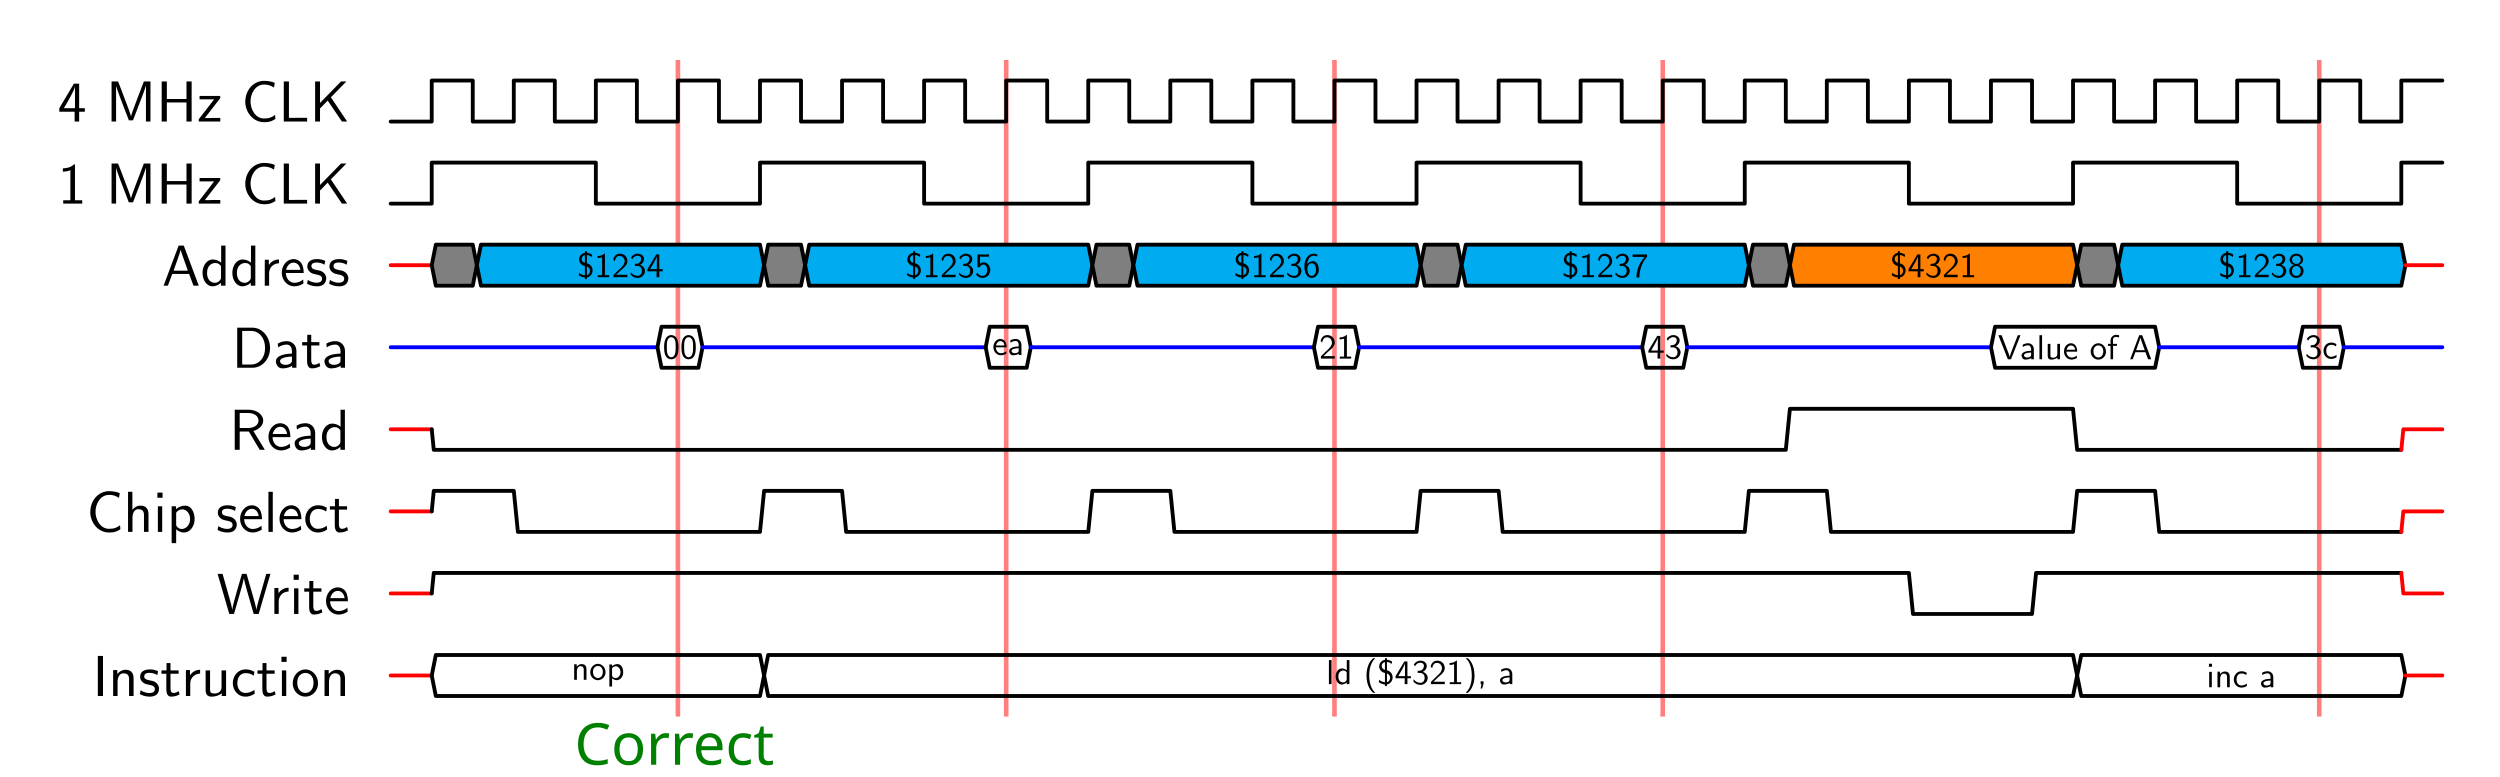
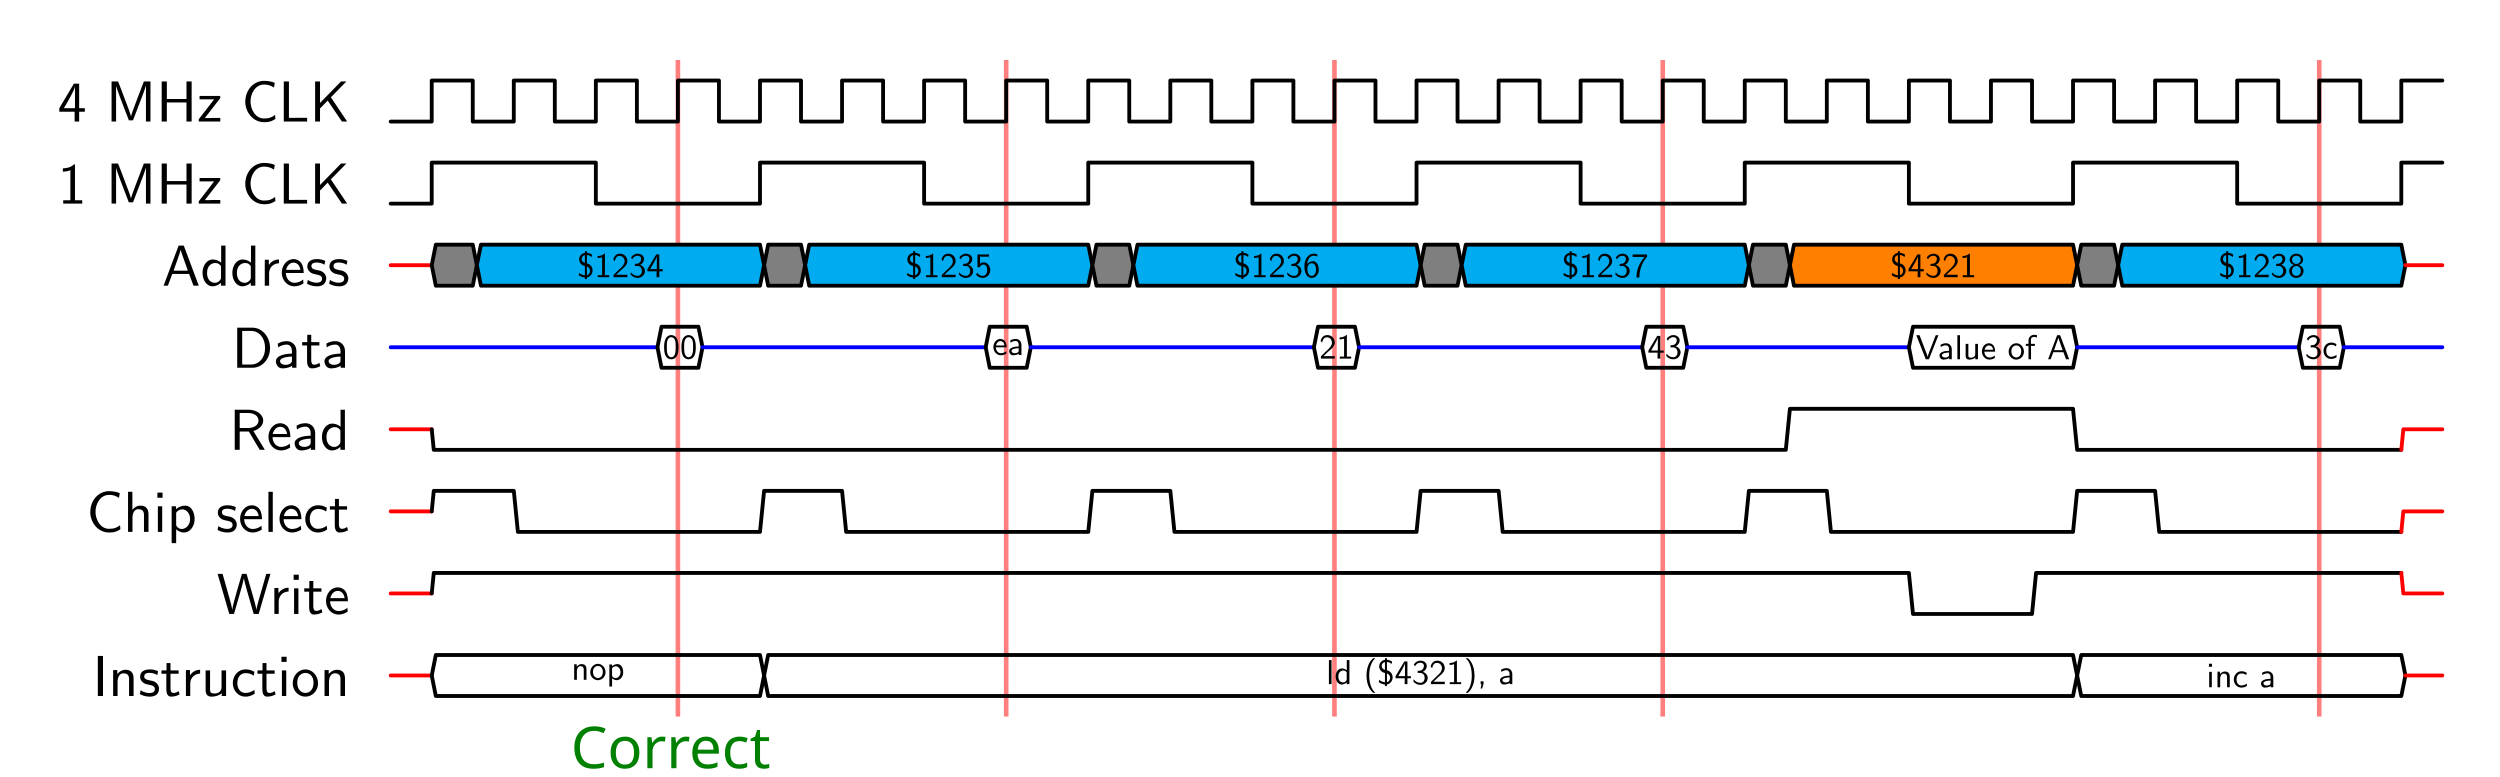
<svg xmlns="http://www.w3.org/2000/svg" xmlns:xlink="http://www.w3.org/1999/xlink" height="178.773" width="575.533" version="1.2" viewBox="0 0 431.646 134.075">
  <defs>
    <symbol id="a" overflow="visible">
      <path d="M3.703-1.703h.985v-.61h-.985v-4.234h-.906L.28-2.313v.61h2.64L2.923 0h.781zm-2.64-.61c.515-.859 1.921-3.218 1.921-3.78v3.78z" />
    </symbol>
    <symbol id="b" overflow="visible">
      <path d="M5.281-3.531c-.343.906-.812 2.14-.922 2.61h-.015c-.047-.22-.172-.579-.313-1L2.47-6.048l-.344-.875H1V0h.781v-6.187c.063.328.469 1.406.719 2.093L3.984-.219h.72L6.03-3.688c.313-.812.407-1.062.485-1.265.093-.297.359-1.016.406-1.234h.016V0h.78v-6.922h-1.14z" />
    </symbol>
    <symbol id="c" overflow="visible">
      <path d="M6.11-6.922h-.891v3.031h-3.39v-3.03H.937V0h.89v-3.297h3.39V0h.891z" />
    </symbol>
    <symbol id="d" overflow="visible">
-       <path d="M3.984-4.031v-.39H.422v.577H2.937L.281-.406V0H4v-.625H2.547c-.125 0-.25.016-.36.016h-.859z" />
+       <path d="M3.984-4.031v-.39H.422v.577h2.515L.281-.406V0H4v-.625H2.547c-.125 0-.25.016-.36.016h-.859z" />
    </symbol>
    <symbol id="e" overflow="visible">
      <path d="M5.797-1.14c-.578.39-.922.609-1.906.609-1.438 0-2.329-1.5-2.329-2.938 0-1.36.813-2.922 2.344-2.922.703 0 1.157.172 1.703.516l.141-.813c-.422-.203-1.188-.343-1.828-.343C2.078-7.031.656-5.47.656-3.375.656-1.797 1.844.109 3.922.109c.906 0 1.297-.156 1.937-.562z" />
    </symbol>
    <symbol id="f" overflow="visible">
      <path d="M1.828-6.922h-.89V0h4.03v-.656c-.874.015-1.765.015-2.655.015h-.485z" />
    </symbol>
    <symbol id="g" overflow="visible">
      <path d="M3.672-4.188l2.672-2.734h-.922L1.797-3.219v-3.703H.953V0h.844v-2.266l1.328-1.359L5.578 0h.906z" />
    </symbol>
    <symbol id="h" overflow="visible">
      <path d="M2.984-6.766h-.203c-.594.61-1.422.641-1.89.672v.578c.328-.015.797-.03 1.297-.25v5.188H.953V0h3.281v-.578h-1.25z" />
    </symbol>
    <symbol id="i" overflow="visible">
      <path d="M3.766-6.922h-.891L.281 0h.735l.765-2.031h2.907L5.438 0h.921zm.703 4.328H2l.64-1.797c.204-.593.516-1.437.594-1.812.032.14.094.39.328 1.047z" />
    </symbol>
    <symbol id="j" overflow="visible">
      <path d="M4.328-6.922h-.75v2.938a2.288 2.288 0 0 0-1.453-.547C1.141-4.531.359-3.5.359-2.22.36-.906 1.125.11 2.08.11c.327 0 .905-.093 1.468-.625V0h.781zM3.547-1.39c0 .141-.016.328-.328.61a1.09 1.09 0 0 1-.735.281c-.625 0-1.343-.469-1.343-1.703 0-1.313.859-1.719 1.437-1.719.453 0 .75.219.969.547z" />
    </symbol>
    <symbol id="k" overflow="visible">
      <path d="M1.563-2.14c0-.985.718-1.704 1.703-1.735v-.656c-.891 0-1.438.5-1.75.953v-.906H.813V0h.75z" />
    </symbol>
    <symbol id="l" overflow="visible">
-       <path d="M4.125-2.188c0-.328-.016-1.078-.39-1.687a1.629 1.629 0 0 0-1.376-.719C1.25-4.594.344-3.53.344-2.25.344-.937 1.312.11 2.5.11c.625 0 1.203-.235 1.594-.516l-.063-.657A2.35 2.35 0 0 1 2.516-.5c-.797 0-1.438-.703-1.47-1.688zm-3.031-.546c.156-.75.687-1.25 1.265-1.25.516 0 1.063.328 1.204 1.25z" />
+       <path d="M4.125-2.188c0-.328-.016-1.078-.39-1.687a1.629 1.629 0 0 0-1.376-.719C1.25-4.594.344-3.53.344-2.25.344-.937 1.312.11 2.5.11a2.81 2.81 0 0 0 1.594-.516l-.063-.657A2.35 2.35 0 0 1 2.516-.5c-.797 0-1.438-.703-1.47-1.688zm-3.031-.546c.156-.75.687-1.25 1.265-1.25.516 0 1.063.328 1.204 1.25z" />
    </symbol>
    <symbol id="m" overflow="visible">
-       <path d="M3.422-4.281a3.19 3.19 0 0 0-1.438-.313c-.25 0-1.656 0-1.656 1.297 0 .5.297.813.547 1 .297.219.516.266 1.063.375.359.063.937.188.937.719 0 .687-.781.687-.938.687C1.141-.516.579-.89.407-1L.28-.328c.313.156.86.437 1.672.437.188 0 .735 0 1.156-.312.313-.25.485-.64.485-1.078 0-.547-.375-.875-.39-.907-.391-.359-.657-.421-1.157-.5-.547-.109-1.016-.218-1.016-.703 0-.609.72-.609.86-.609.312 0 .843.031 1.406.375z" />
+       <path d="M3.422-4.281a3.19 3.19 0 0 0-1.438-.313c-.25 0-1.656 0-1.656 1.297 0 .5.297.813.547 1 .297.219.516.266 1.063.375.359.063.937.188.937.719 0 .687-.781.687-.938.687C1.141-.516.579-.89.407-1L.28-.328c.313.156.86.437 1.672.437.188 0 .735 0 1.156-.312.313-.25.485-.64.485-1.078 0-.547-.375-.875-.39-.907-.391-.359-.657-.421-1.157-.5-.547-.109-1.016-.218-1.016-.703C1.03-4 1.75-4 1.89-4c.312 0 .843.031 1.406.375z" />
    </symbol>
    <symbol id="w" overflow="visible">
      <path d="M.953-6.922V0h2.625c1.703 0 3.047-1.516 3.047-3.406 0-1.922-1.344-3.516-3.062-3.516zm.86 6.36V-6.36h1.53c1.391 0 2.423 1.203 2.423 2.953 0 1.703-1.032 2.844-2.422 2.844z" />
    </symbol>
    <symbol id="x" overflow="visible">
      <path d="M3.984-2.875c0-1.016-.734-1.719-1.656-1.719-.64 0-1.094.157-1.562.422l.062.656A2.544 2.544 0 0 1 2.328-4c.469 0 .875.39.875 1.125v.438C1.703-2.422.438-2 .438-1.125c0 .422.265 1.234 1.14 1.234.14 0 1.078-.015 1.656-.468V0h.75zm-.78 1.563c0 .187 0 .437-.345.625-.28.171-.672.187-.78.187-.47 0-.923-.234-.923-.64 0-.704 1.61-.766 2.047-.798z" />
    </symbol>
    <symbol id="y" overflow="visible">
      <path d="M1.75-3.844h1.406v-.578H1.75v-1.266h-.687v1.266H.188v.578h.843v2.656c0 .594.14 1.297.828 1.297s1.204-.25 1.454-.375l-.157-.593a1.407 1.407 0 0 1-.906.328c-.36 0-.5-.297-.5-.828z" />
    </symbol>
    <symbol id="J" overflow="visible">
      <path d="M4.172-3.25c1.031-.297 1.703-1 1.703-1.813 0-.984-1.094-1.859-2.516-1.859H.953V0h.86v-3.156H3.39L5.266 0h.89zm-2.36-.516v-2.593H3.25c1.156 0 1.813.593 1.813 1.296S4.421-3.766 3.25-3.766z" />
    </symbol>
    <symbol id="K" overflow="visible">
      <path d="M4.344-2.969c0-.656-.157-1.562-1.375-1.562-.61 0-1.094.297-1.407.718v-3.109h-.75V0h.766v-2.438c0-.656.25-1.484 1.016-1.484.953 0 .969.703.969 1.016V0h.78z" />
    </symbol>
    <symbol id="L" overflow="visible">
      <path d="M1.625-6.781h-.89v.89h.89zm-.063 2.36h-.75V0h.75z" />
    </symbol>
    <symbol id="M" overflow="visible">
-       <path d="M1.594-.453c.312.281.75.562 1.343.562.97 0 1.844-.984 1.844-2.328 0-1.203-.625-2.312-1.578-2.312-.594 0-1.172.203-1.64.593v-.484h-.75v6.36h.78zm0-2.86c.234-.359.625-.578 1.062-.578.75 0 1.344.75 1.344 1.672C4-1.203 3.297-.5 2.547-.5c-.39 0-.656-.203-.86-.469-.093-.14-.093-.172-.093-.344z" />
+       <path d="M1.594-.453c.312.281.75.562 1.343.562.97 0 1.844-.984 1.844-2.328 0-1.203-.625-2.312-1.578-2.312-.594 0-1.172.203-1.64.593v-.484h-.75v6.36h.78zm0-2.86a1.259 1.259 0 0 1 1.062-.578c.75 0 1.344.75 1.344 1.672C4-1.203 3.297-.5 2.547-.5c-.39 0-.656-.203-.86-.469-.093-.14-.093-.172-.093-.344z" />
    </symbol>
    <symbol id="N" overflow="visible">
      <path d="M1.563-6.922h-.75V0h.75z" />
    </symbol>
    <symbol id="O" overflow="visible">
      <path d="M4.094-4.172c-.594-.328-.938-.422-1.547-.422C1.172-4.594.359-3.39.359-2.219.36-.984 1.266.11 2.516.11c.53 0 1.078-.14 1.625-.515l-.063-.657a2.517 2.517 0 0 1-1.562.532c-.828 0-1.375-.719-1.375-1.688 0-.781.359-1.734 1.421-1.734.516 0 .86.078 1.407.437z" />
    </symbol>
    <symbol id="P" overflow="visible">
      <path d="M9.266-6.922h-.72l-.905 3.14c-.266.876-.75 2.563-.797 3.063 0-.015-.063-.531-.719-2.797l-.984-3.406h-.797l-.907 3.11c-.218.765-.718 2.515-.765 3.078h-.016c-.031-.407-.297-1.375-.39-1.703l-.47-1.672L1-6.922H.14L2.157 0h.813l1-3.453c.203-.734.64-2.219.703-2.734.047.296.281 1.25.547 2.187l1.156 4h.86z" />
    </symbol>
    <symbol id="Q" overflow="visible">
      <path d="M1.828-6.922h-.89V0h.89z" />
    </symbol>
    <symbol id="R" overflow="visible">
      <path d="M4.344-2.969c0-.656-.157-1.562-1.375-1.562-.89 0-1.39.672-1.438.75v-.703H.812V0h.766v-2.438c0-.656.25-1.484 1.016-1.484.953 0 .969.703.969 1.016V0h.78z" />
    </symbol>
    <symbol id="S" overflow="visible">
      <path d="M4.344-4.422h-.782v2.89C3.563-.781 3-.437 2.36-.437c-.703 0-.78-.265-.78-.687v-3.297H.812v3.328C.813-.375 1.03.11 1.859.11c.532 0 1.235-.156 1.735-.593V0h.75z" />
    </symbol>
    <symbol id="T" overflow="visible">
      <path d="M4.672-2.188c0-1.343-1-2.406-2.172-2.406C1.266-4.594.297-3.5.297-2.187.297-.875 1.313.108 2.484.108c1.188 0 2.188-1 2.188-2.296zM2.484-.53c-.687 0-1.406-.563-1.406-1.766s.75-1.687 1.406-1.687c.703 0 1.407.515 1.407 1.687 0 1.188-.672 1.766-1.407 1.766z" />
    </symbol>
    <symbol id="n" overflow="visible">
      <path d="M1.672-3.828c.375.031.61.172.812.344l.078-.407a1.843 1.843 0 0 0-.89-.328v-.265h-.344v.28c-.672.11-1 .657-1 1.141 0 .25.125.938 1 1.141v1.594a1.901 1.901 0 0 1-1-.422l-.062.406c.14.11.5.344 1.062.407v.265h.344V.047c.594-.094.984-.64.984-1.219 0-.484-.297-1.078-.984-1.219zm-.344 1.344a.688.688 0 0 1-.562-.657c0-.312.203-.593.562-.672zm.344.64a.774.774 0 0 1 .547.75c0 .313-.172.64-.547.75z" />
    </symbol>
    <symbol id="o" overflow="visible">
      <path d="M1.797-4.063h-.125c-.36.375-.86.391-1.14.407v.344c.202-.016.484-.016.78-.141v3.11h-.75V0h1.97v-.344h-.735z" />
    </symbol>
    <symbol id="p" overflow="visible">
      <path d="M1.047-1.125l-.75.734V0h2.39v-.422H.735c.187-.172.64-.61.827-.781.11-.11.422-.36.532-.469.265-.266.593-.594.593-1.094 0-.687-.484-1.296-1.28-1.296-.673 0-1.016.468-1.157.984.078.11.11.14.11.156.015.016.077.094.14.172.11-.453.281-.922.828-.922.563 0 .875.453.875.906 0 .516-.344.86-.703 1.22z" />
    </symbol>
    <symbol id="q" overflow="visible">
-       <path d="M.547-3.078a.998.998 0 0 1 .937-.625c.313 0 .594.172.594.562 0 .36-.234.72-.61.797-.03 0-.046 0-.468.047v.36h.422c.656 0 .781.562.781.859 0 .469-.281.844-.734.844-.422 0-.89-.204-1.157-.61l-.062.36c.438.562.984.609 1.234.609.72 0 1.25-.578 1.25-1.203 0-.547-.422-.922-.828-1.047.453-.234.672-.64.672-1.016 0-.515-.5-.922-1.094-.922-.468 0-.89.25-1.156.657z" />
+       <path d="M.547-3.078a.998.998 0 0 1 .937-.625c.313 0 .594.172.594.562 0 .36-.234.72-.61.797-.03 0-.046 0-.468.047v.36h.422c.656 0 .781.562.781.859 0 .469-.281.844-.734.844-.422 0-.89-.204-1.157-.61l-.062.36a1.51 1.51 0 0 0 1.234.609c.72 0 1.25-.578 1.25-1.203 0-.547-.422-.922-.828-1.047.453-.234.672-.64.672-1.016 0-.515-.5-.922-1.094-.922-.468 0-.89.25-1.156.657z" />
    </symbol>
    <symbol id="r" overflow="visible">
      <path d="M2.219-1.016h.594v-.375h-.594v-2.53h-.531L.171-1.392v.375H1.75V0h.469zM.64-1.39c.312-.515 1.156-1.937 1.156-2.265v2.265z" />
    </symbol>
    <symbol id="s" overflow="visible">
      <path d="M.922-3.547h1.562v-.375h-2v2.203h.391c.11-.234.328-.468.672-.468.281 0 .61.25.61.953 0 1-.735 1-.782 1-.406 0-.766-.235-.938-.563l-.203.344c.25.344.657.578 1.141.578.719 0 1.312-.578 1.312-1.344 0-.75-.515-1.343-1.125-1.343a.938.938 0 0 0-.64.25z" />
    </symbol>
    <symbol id="t" overflow="visible">
-       <path d="M2.484-3.938c-.312-.124-.547-.124-.64-.124C1-4.063.25-3.22.25-1.922.25-.234 1 .125 1.5.125c.36 0 .625-.125.86-.406.265-.297.374-.578.374-1.047 0-.766-.39-1.438-.968-1.438-.188 0-.641.047-1.016.5.078-.968.547-1.437 1.11-1.437.218 0 .421.031.624.125zM.766-1.312v-.172c0-.438.265-.922.765-.922.281 0 .453.156.578.375.125.219.141.437.141.703 0 .203 0 .484-.156.719-.094.171-.25.375-.594.375-.625 0-.719-.875-.734-1.078z" />
+       <path d="M2.484-3.938c-.312-.124-.547-.124-.64-.124C1-4.063.25-3.22.25-1.922.25-.234 1 .125 1.5.125c.36 0 .625-.125.86-.406.265-.297.374-.578.374-1.047 0-.766-.39-1.438-.968-1.438a1.31 1.31 0 0 0-1.016.5c.078-.968.547-1.437 1.11-1.437.218 0 .421.031.624.125zM.766-1.312v-.172c0-.438.265-.922.765-.922.281 0 .453.156.578.375.125.219.141.437.141.703 0 .203 0 .484-.156.719-.094.171-.25.375-.594.375-.625 0-.719-.875-.734-1.078z" />
    </symbol>
    <symbol id="u" overflow="visible">
      <path d="M1.39-3.5h.938C1.438-2.531.906-1.328.906.063h.5c0-1.797.86-3.079 1.328-3.594v-.39H.25v.421z" />
    </symbol>
    <symbol id="v" overflow="visible">
      <path d="M1.922-2.125c.531-.172.734-.563.734-.89 0-.563-.515-1.047-1.156-1.047-.672 0-1.172.5-1.172 1.046 0 .328.203.72.75.891-.437.156-.828.531-.828 1.047C.25-.422.797.125 1.484.125c.72 0 1.25-.563 1.25-1.203 0-.547-.421-.906-.812-1.047zM1.5-2.297c-.469 0-.75-.297-.75-.719 0-.406.297-.687.734-.687.485 0 .75.297.75.687 0 .438-.312.72-.734.72zm0 2.063c-.422 0-.766-.282-.766-.844 0-.64.438-.86.75-.86.36 0 .766.235.766.86 0 .578-.375.844-.75.844z" />
    </symbol>
    <symbol id="z" overflow="visible">
      <path d="M2.734-1.953c0-.469-.03-1.031-.28-1.516a1.103 1.103 0 0 0-.954-.594c-.36 0-.781.172-1.016.704-.203.437-.234.937-.234 1.406 0 .469.031.906.203 1.344.234.578.703.734 1.031.734.438 0 .813-.234 1.016-.656.172-.39.234-.781.234-1.422zM1.5-.234c-.313 0-.563-.22-.688-.657C.72-1.234.72-1.563.72-2.016c0-.39 0-.75.094-1.078.046-.11.187-.594.671-.594.47 0 .625.454.672.563.11.328.11.734.11 1.11 0 .39 0 .765-.11 1.14-.156.547-.469.64-.656.64z" />
    </symbol>
    <symbol id="A" overflow="visible">
      <path d="M2.484-1.313c0-.203-.015-.656-.25-1.015a.982.982 0 0 0-.828-.438c-.656 0-1.203.641-1.203 1.407C.203-.563.781.062 1.5.062c.375 0 .719-.14.953-.312l-.031-.39a1.473 1.473 0 0 1-.906.343C1.03-.297.64-.719.625-1.312zM.656-1.64c.094-.453.422-.75.75-.75.313 0 .656.203.735.75z" />
    </symbol>
    <symbol id="B" overflow="visible">
      <path d="M2.39-1.734c0-.61-.437-1.032-.984-1.032-.39 0-.672.11-.953.266l.047.39c.313-.218.61-.296.906-.296.282 0 .516.234.516.687v.25c-.906.016-1.656.266-1.656.797 0 .25.156.734.687.734.078 0 .64-.015.985-.28V0h.453zm-.468.937c0 .125 0 .266-.203.39a1.13 1.13 0 0 1-.469.11c-.281 0-.563-.14-.563-.39 0-.422.97-.47 1.235-.47z" />
    </symbol>
    <symbol id="C" overflow="visible">
      <path d="M3.906-4.156h-.469L2.641-2.11c-.094.25-.547 1.406-.594 1.671H2.03c-.047-.234-.297-.89-.36-1.03L.642-4.157H.078L1.718 0h.548z" />
    </symbol>
    <symbol id="D" overflow="visible">
      <path d="M.938-4.156H.483V0h.454z" />
    </symbol>
    <symbol id="E" overflow="visible">
      <path d="M2.61-2.656h-.47v1.734c0 .453-.343.656-.718.656C1-.266.953-.422.953-.672v-1.984H.484v2c0 .437.141.719.641.719.313 0 .734-.094 1.031-.344V0h.453z" />
    </symbol>
    <symbol id="F" overflow="visible">
      <path d="M2.813-1.313c0-.812-.61-1.453-1.313-1.453-.734 0-1.328.672-1.328 1.454 0 .78.625 1.375 1.312 1.375.72 0 1.329-.594 1.329-1.375zm-1.329 1c-.406 0-.843-.343-.843-1.062 0-.719.453-1.016.843-1.016.422 0 .86.313.86 1.016 0 .703-.406 1.063-.86 1.063z" />
    </symbol>
    <symbol id="G" overflow="visible">
      <path d="M1.047-2.313h.672v-.343H1.03v-.719c0-.438.406-.484.563-.484.125 0 .281.015.484.109v-.406C2-4.172 1.813-4.22 1.594-4.22c-.563 0-.985.422-.985 1.016v.547H.156v.344H.61V0h.438z" />
    </symbol>
    <symbol id="H" overflow="visible">
      <path d="M2.25-4.156h-.516L.172 0h.437l.47-1.219h1.734L3.265 0h.547zm.438 2.593H1.202l.375-1.078c.14-.343.313-.859.36-1.078.015.078.062.235.203.625z" />
    </symbol>
    <symbol id="I" overflow="visible">
-       <path d="M2.453-2.5c-.36-.203-.562-.266-.922-.266C.703-2.766.22-2.03.22-1.328c0 .734.547 1.39 1.297 1.39.312 0 .64-.078.968-.296l-.03-.407c-.313.235-.642.329-.938.329-.5 0-.828-.438-.828-1.016 0-.469.218-1.047.843-1.047.313 0 .516.047.844.266z" />
+       <path d="M2.453-2.5c-.36-.203-.562-.266-.922-.266C.703-2.766.22-2.03.22-1.328c0 .734.547 1.39 1.297 1.39.312 0 .64-.078.968-.296l-.03-.407a1.557 1.557 0 0 1-.938.329c-.5 0-.828-.438-.828-1.016 0-.469.218-1.047.843-1.047.313 0 .516.047.844.266z" />
    </symbol>
    <symbol id="U" overflow="visible">
      <path d="M2.61-1.781c0-.39-.094-.938-.829-.938-.531 0-.828.406-.86.453v-.422H.485V0h.47v-1.469c0-.39.14-.89.609-.89.562 0 .578.422.578.625V0h.468z" />
    </symbol>
    <symbol id="V" overflow="visible">
      <path d="M.953-.281c.188.172.453.344.813.344.578 0 1.109-.579 1.109-1.391 0-.719-.375-1.39-.953-1.39-.36 0-.703.124-.985.359v-.297H.484v3.812h.47zm0-1.72a.785.785 0 0 1 .64-.343c.454 0 .813.453.813 1.016 0 .61-.422 1.031-.875 1.031-.234 0-.39-.125-.515-.281C.953-.672.953-.688.953-.797z" />
    </symbol>
    <symbol id="W" overflow="visible">
      <path d="M2.594-4.156H2.14v1.765a1.327 1.327 0 0 0-.86-.328c-.593 0-1.062.625-1.062 1.39C.219-.546.672.064 1.25.064c.188 0 .547-.047.875-.375V0h.469zM2.125-.828c0 .078 0 .187-.188.36a.661.661 0 0 1-.453.171c-.359 0-.797-.281-.797-1.031 0-.781.516-1.031.86-1.031.266 0 .453.14.578.328z" />
    </symbol>
    <symbol id="X" overflow="visible">
      <path d="M1.625-4.484a3.187 3.187 0 0 0-.875 1.28A4.996 4.996 0 0 0 .469-1.5c0 1.938.86 2.734 1.156 3h.36C1.702 1.203.936.437.936-1.5c0-.328.016-1.031.266-1.734.25-.703.594-1.063.781-1.25z" />
    </symbol>
    <symbol id="Y" overflow="visible">
      <path d="M.703 1.5c.188-.188.594-.547.86-1.281.25-.64.28-1.282.28-1.719 0-1.922-.859-2.719-1.14-2.984H.328c.297.28 1.047 1.062 1.047 2.984 0 .344-.016 1.047-.25 1.75A3.202 3.202 0 0 1 .328 1.5z" />
    </symbol>
    <symbol id="Z" overflow="visible">
      <path d="M1.078 0v-.5h-.5V0h.156L.578.75h.25z" />
    </symbol>
    <symbol id="aa" overflow="visible">
      <path d="M.969-4.063H.438v.532h.53zM.938-2.655H.483V0h.454z" />
    </symbol>
  </defs>
  <path d="M117.047 10.359v113.36m56.679-113.36v113.36m56.68-113.36v113.36m56.68-113.36v113.36m113.35-113.36v113.36" stroke-opacity=".5" stroke="red" stroke-miterlimit="10" stroke-width=".797" fill="none" />
  <use y="20.988" x="9.963" xlink:href="#a" />
  <use y="20.988" x="18.262" xlink:href="#b" />
  <use y="20.988" x="26.979" xlink:href="#c" />
  <use y="20.988" x="34.036" xlink:href="#d" />
  <use y="20.988" x="41.694" xlink:href="#e" />
  <use y="20.988" x="48.059" xlink:href="#f" />
  <use y="20.988" x="53.456" xlink:href="#g" />
  <path stroke-linejoin="round" d="M67.457 20.988h7.082v-7.086h7.086v7.086h7.086v-7.086h7.082v7.086h7.086v-7.086h7.086v7.086h7.082v-7.086h7.086v7.086h7.086v-7.086h7.082v7.086h7.086v-7.086h7.086v7.086h7.082v-7.086h7.086v7.086h7.085v-7.086h7.08v7.086h7.09v-7.086h7.08v7.086h7.09v-7.086h7.08v7.086h7.09v-7.086h7.08v7.086h7.09v-7.086h7.08v7.086h7.09v-7.086h7.08v7.086h7.09v-7.086h7.08v7.086h7.08v-7.086h7.09v7.086h7.09v-7.086h7.08v7.086h7.08v-7.086h7.09v7.086h7.08v-7.086h7.09v7.086h7.08v-7.086h7.09v7.086h7.08v-7.086h7.09v7.086h7.08v-7.086h7.09v7.086h7.08v-7.086h7.08v7.086h7.09v-7.086h7.09v7.086h7.08v-7.086h7.08v7.086h7.09v-7.086h7.08" stroke="#000" stroke-linecap="round" stroke-miterlimit="10" stroke-width=".664" fill="none" />
  <use y="35.157" x="9.963" xlink:href="#h" />
  <use y="35.157" x="18.262" xlink:href="#b" />
  <use y="35.157" x="26.979" xlink:href="#c" />
  <use y="35.157" x="34.036" xlink:href="#d" />
  <use y="35.157" x="41.694" xlink:href="#e" />
  <use y="35.157" x="48.059" xlink:href="#f" />
  <use y="35.157" x="53.456" xlink:href="#g" />
  <path stroke-linejoin="round" d="M67.457 35.156h7.082v-7.082h28.34v7.082h28.34v-7.082h28.336v7.082h28.341v-7.082h28.34v7.082h28.34v-7.082h28.33v7.082h28.34v-7.082h28.34v7.082h28.34v-7.082h28.34v7.082h28.34v-7.082h7.08" stroke="#000" stroke-linecap="round" stroke-miterlimit="10" stroke-width=".664" fill="none" />
  <use y="49.326" x="27.965" xlink:href="#i" />
  <use y="49.326" x="34.607" xlink:href="#j" />
  <use y="49.326" x="39.755" xlink:href="#j" />
  <use y="49.326" x="44.902" xlink:href="#k" />
  <use y="49.326" x="48.307" xlink:href="#l" />
  <use y="49.326" x="52.734" xlink:href="#m" />
  <use y="49.326" x="56.553" xlink:href="#m" />
  <path stroke-linejoin="round" d="M67.457 45.785h7.082" stroke="red" stroke-linecap="round" stroke-miterlimit="10" stroke-width=".664" fill="none" />
  <path stroke-linejoin="round" d="M74.54 45.785l.71-3.543h6.375l.707 3.543-.707 3.543H75.25l-.71-3.543" stroke="#000" stroke-linecap="round" stroke-miterlimit="10" stroke-width=".664" fill="#7f7f7f" />
  <path stroke-linejoin="round" d="M82.332 45.785l.711-3.543h48.176l.707 3.543-.707 3.543H83.043l-.711-3.543" stroke="#000" stroke-linecap="round" stroke-miterlimit="10" stroke-width=".664" fill="#00acef" />
  <use y="47.859" x="99.657" xlink:href="#n" />
  <use y="47.859" x="102.646" xlink:href="#o" />
  <use y="47.859" x="105.635" xlink:href="#p" />
  <use y="47.859" x="108.623" xlink:href="#q" />
  <use y="47.859" x="111.612" xlink:href="#r" />
  <path stroke-linejoin="round" d="M131.926 45.785l.707-3.543h5.668l.711 3.543-.711 3.543h-5.668l-.707-3.543" stroke="#000" stroke-linecap="round" stroke-miterlimit="10" stroke-width=".664" fill="#7f7f7f" />
  <path stroke-linejoin="round" d="M139.012 45.785l.707-3.543h48.177l.71 3.543-.71 3.543h-48.177l-.707-3.543" stroke="#000" stroke-linecap="round" stroke-miterlimit="10" stroke-width=".664" fill="#00acef" />
  <use y="47.859" x="156.334" xlink:href="#n" />
  <use y="47.859" x="159.323" xlink:href="#o" />
  <use y="47.859" x="162.312" xlink:href="#p" />
  <use y="47.859" x="165.3" xlink:href="#q" />
  <use y="47.859" x="168.289" xlink:href="#s" />
  <path stroke-linejoin="round" d="M188.606 45.785l.71-3.543h5.66l.71 3.543-.71 3.543h-5.66l-.71-3.543" stroke="#000" stroke-linecap="round" stroke-miterlimit="10" stroke-width=".664" fill="#7f7f7f" />
  <path stroke-linejoin="round" d="M195.686 45.785l.71-3.543h48.18l.71 3.543-.71 3.543h-48.18l-.71-3.543" stroke="#000" stroke-linecap="round" stroke-miterlimit="10" stroke-width=".664" fill="#00acef" />
  <use y="47.859" x="213.01" xlink:href="#n" />
  <use y="47.859" x="215.999" xlink:href="#o" />
  <use y="47.859" x="218.988" xlink:href="#p" />
  <use y="47.859" x="221.976" xlink:href="#q" />
  <use y="47.859" x="224.965" xlink:href="#t" />
  <path stroke-linejoin="round" d="M245.286 45.785l.7-3.543h5.67l.71 3.543-.71 3.543h-5.67l-.7-3.543" stroke="#000" stroke-linecap="round" stroke-miterlimit="10" stroke-width=".664" fill="#7f7f7f" />
  <path stroke-linejoin="round" d="M252.366 45.785l.71-3.543h48.17l.71 3.543-.71 3.543h-48.17l-.71-3.543" stroke="#000" stroke-linecap="round" stroke-miterlimit="10" stroke-width=".664" fill="#00acef" />
-   <g>
-     <use y="47.859" x="269.687" xlink:href="#n" />
-     <use y="47.859" x="272.676" xlink:href="#o" />
-     <use y="47.859" x="275.665" xlink:href="#p" />
-     <use y="47.859" x="278.653" xlink:href="#q" />
-     <use y="47.859" x="281.642" xlink:href="#u" />
-   </g>
+   <use y="47.859" x="269.687" xlink:href="#n" />
+   <use y="47.859" x="272.676" xlink:href="#o" />
+   <use y="47.859" x="275.665" xlink:href="#p" />
+   <use y="47.859" x="278.653" xlink:href="#q" />
+   <use y="47.859" x="281.642" xlink:href="#u" />
  <path stroke-linejoin="round" d="M301.956 45.785l.71-3.543h5.67l.71 3.543-.71 3.543h-5.67l-.71-3.543" stroke="#000" stroke-linecap="round" stroke-miterlimit="10" stroke-width=".664" fill="#7f7f7f" />
  <path stroke-linejoin="round" d="M309.046 45.785l.7-3.543h48.18l.71 3.543-.71 3.543h-48.18l-.7-3.543" stroke="#000" stroke-linecap="round" stroke-miterlimit="10" stroke-width=".664" fill="#ff7f00" />
-   <g>
-     <use y="47.859" x="326.363" xlink:href="#n" />
-     <use y="47.859" x="329.352" xlink:href="#r" />
-     <use y="47.859" x="332.341" xlink:href="#q" />
-     <use y="47.859" x="335.329" xlink:href="#p" />
-     <use y="47.859" x="338.318" xlink:href="#o" />
-   </g>
+   <use y="47.859" x="326.363" xlink:href="#n" />
+   <use y="47.859" x="329.352" xlink:href="#r" />
+   <use y="47.859" x="332.341" xlink:href="#q" />
+   <use y="47.859" x="335.329" xlink:href="#p" />
+   <use y="47.859" x="338.318" xlink:href="#o" />
  <path stroke-linejoin="round" d="M358.636 45.785l.71-3.543h5.67l.7 3.543-.7 3.543h-5.67l-.71-3.543" stroke="#000" stroke-linecap="round" stroke-miterlimit="10" stroke-width=".664" fill="#7f7f7f" />
  <path stroke-linejoin="round" d="M365.716 45.785l.71-3.543h48.18l.71 3.543-.71 3.543h-48.18l-.71-3.543" stroke="#000" stroke-linecap="round" stroke-miterlimit="10" stroke-width=".664" fill="#00acef" />
-   <g>
-     <use y="47.859" x="383.04" xlink:href="#n" />
-     <use y="47.859" x="386.029" xlink:href="#o" />
-     <use y="47.859" x="389.018" xlink:href="#p" />
-     <use y="47.859" x="392.006" xlink:href="#q" />
-     <use y="47.859" x="394.995" xlink:href="#v" />
-   </g>
+   <use y="47.859" x="383.04" xlink:href="#n" />
+   <use y="47.859" x="386.029" xlink:href="#o" />
+   <use y="47.859" x="389.018" xlink:href="#p" />
+   <use y="47.859" x="392.006" xlink:href="#q" />
+   <use y="47.859" x="394.995" xlink:href="#v" />
  <path stroke-linejoin="round" d="M415.316 45.785h6.37" stroke="red" stroke-linecap="round" stroke-miterlimit="10" stroke-width=".664" fill="none" />
-   <g>
-     <use y="63.495" x="40.003" xlink:href="#w" />
-     <use y="63.495" x="47.198" xlink:href="#x" />
-     <use y="63.495" x="51.986" xlink:href="#y" />
-     <use y="63.495" x="55.584" xlink:href="#x" />
-   </g>
+   <use y="63.495" x="40.003" xlink:href="#w" />
+   <use y="63.495" x="47.198" xlink:href="#x" />
+   <use y="63.495" x="51.986" xlink:href="#y" />
+   <use y="63.495" x="55.584" xlink:href="#x" />
  <path stroke-linejoin="round" d="M67.457 59.953h46.051" stroke="#00f" stroke-linecap="round" stroke-miterlimit="10" stroke-width=".664" fill="none" />
  <path stroke-linejoin="round" d="M113.508 59.953l.707-3.543h6.375l.711 3.543-.711 3.543h-6.375l-.707-3.543" stroke="#000" stroke-linecap="round" stroke-miterlimit="10" stroke-width=".664" fill="none" />
-   <g>
-     <use y="61.912" x="114.413" xlink:href="#z" />
-     <use y="61.912" x="117.402" xlink:href="#z" />
-   </g>
+   <use y="61.912" x="114.413" xlink:href="#z" />
+   <use y="61.912" x="117.402" xlink:href="#z" />
  <path stroke-linejoin="round" d="M121.301 59.953h48.885" stroke="#00f" stroke-linecap="round" stroke-miterlimit="10" stroke-width=".664" fill="none" />
  <path stroke-linejoin="round" d="M170.186 59.953l.7-3.543h6.38l.71 3.543-.71 3.543h-6.38l-.7-3.543" stroke="#000" stroke-linecap="round" stroke-miterlimit="10" stroke-width=".664" fill="none" />
-   <g>
-     <use y="61.281" x="171.314" xlink:href="#A" />
-     <use y="61.281" x="173.97" xlink:href="#B" />
-   </g>
+   <use y="61.281" x="171.314" xlink:href="#A" />
+   <use y="61.281" x="173.97" xlink:href="#B" />
  <path stroke-linejoin="round" d="M177.976 59.953h48.88" stroke="#00f" stroke-linecap="round" stroke-miterlimit="10" stroke-width=".664" fill="none" />
  <path stroke-linejoin="round" d="M226.856 59.953l.71-3.543h6.38l.71 3.543-.71 3.543h-6.38l-.71-3.543" stroke="#000" stroke-linecap="round" stroke-miterlimit="10" stroke-width=".664" fill="none" />
-   <g>
-     <use y="61.912" x="227.766" xlink:href="#p" />
-     <use y="61.912" x="230.755" xlink:href="#o" />
-   </g>
+   <use y="61.912" x="227.766" xlink:href="#p" />
+   <use y="61.912" x="230.755" xlink:href="#o" />
  <path stroke-linejoin="round" d="M234.656 59.953h48.88" stroke="#00f" stroke-linecap="round" stroke-miterlimit="10" stroke-width=".664" fill="none" />
  <path stroke-linejoin="round" d="M283.536 59.953l.71-3.543h6.38l.71 3.543-.71 3.543h-6.38l-.71-3.543" stroke="#000" stroke-linecap="round" stroke-miterlimit="10" stroke-width=".664" fill="none" />
-   <g>
-     <use y="61.912" x="284.442" xlink:href="#r" />
-     <use y="61.912" x="287.431" xlink:href="#q" />
-   </g>
-   <path stroke-linejoin="round" d="M291.336 59.953h52.42" stroke="#00f" stroke-linecap="round" stroke-miterlimit="10" stroke-width=".664" fill="none" />
-   <path stroke-linejoin="round" d="M343.756 59.953l.71-3.543h27.63l.71 3.543-.71 3.543h-27.63l-.71-3.543" stroke="#000" stroke-linecap="round" stroke-miterlimit="10" stroke-width=".664" fill="none" />
-   <g>
-     <use y="62.028" x="344.952" xlink:href="#C" />
-     <use y="62.028" x="348.77" xlink:href="#B" />
-     <use y="62.028" x="351.643" xlink:href="#D" />
-     <use y="62.028" x="353.071" xlink:href="#E" />
-     <use y="62.028" x="356.159" xlink:href="#A" />
-     <g>
-       <use y="62.028" x="360.806" xlink:href="#F" />
-       <use y="62.028" x="363.795" xlink:href="#G" />
-     </g>
-     <g>
-       <use y="62.028" x="367.618" xlink:href="#H" />
-     </g>
-   </g>
-   <path stroke-linejoin="round" d="M372.806 59.953h24.08" stroke="#00f" stroke-linecap="round" stroke-miterlimit="10" stroke-width=".664" fill="none" />
+   <use y="61.912" x="284.442" xlink:href="#r" />
+   <use y="61.912" x="287.431" xlink:href="#q" />
+   <path stroke-linejoin="round" d="M291.336 59.953h38.25" stroke="#00f" stroke-linecap="round" stroke-miterlimit="10" stroke-width=".664" fill="none" />
+   <path stroke-linejoin="round" d="M329.586 59.953l.71-3.543h27.63l.71 3.543-.71 3.543h-27.63l-.71-3.543" stroke="#000" stroke-linecap="round" stroke-miterlimit="10" stroke-width=".664" fill="none" />
+   <use y="62.028" x="330.783" xlink:href="#C" />
+   <use y="62.028" x="334.601" xlink:href="#B" />
+   <use y="62.028" x="337.474" xlink:href="#D" />
+   <use y="62.028" x="338.902" xlink:href="#E" />
+   <use y="62.028" x="341.99" xlink:href="#A" />
+   <use y="62.028" x="346.637" xlink:href="#F" />
+   <use y="62.028" x="349.626" xlink:href="#G" />
+   <use y="62.028" x="353.449" xlink:href="#H" />
+   <path stroke-linejoin="round" d="M358.636 59.953h38.25" stroke="#00f" stroke-linecap="round" stroke-miterlimit="10" stroke-width=".664" fill="none" />
  <path stroke-linejoin="round" d="M396.886 59.953l.72-3.543h6.37l.71 3.543-.71 3.543h-6.37l-.72-3.543" stroke="#000" stroke-linecap="round" stroke-miterlimit="10" stroke-width=".664" fill="none" />
-   <g>
-     <use y="61.912" x="397.962" xlink:href="#q" />
-     <use y="61.912" x="400.951" xlink:href="#I" />
-   </g>
+   <use y="61.912" x="397.962" xlink:href="#q" />
+   <use y="61.912" x="400.951" xlink:href="#I" />
  <path stroke-linejoin="round" d="M404.686 59.953h17" stroke="#00f" stroke-linecap="round" stroke-miterlimit="10" stroke-width=".664" fill="none" />
-   <g>
-     <use y="77.664" x="39.574" xlink:href="#J" />
-     <use y="77.664" x="46.008" xlink:href="#l" />
-     <use y="77.664" x="50.435" xlink:href="#x" />
-     <use y="77.664" x="55.223" xlink:href="#j" />
-   </g>
+   <use y="77.664" x="39.574" xlink:href="#J" />
+   <use y="77.664" x="46.008" xlink:href="#l" />
+   <use y="77.664" x="50.435" xlink:href="#x" />
+   <use y="77.664" x="55.223" xlink:href="#j" />
  <g stroke-linejoin="round" stroke-linecap="round" stroke-miterlimit="10" stroke-width=".664" fill="none">
    <path d="M67.457 74.121h7.082" stroke="red" />
    <path d="M74.54 74.121l.354 3.543h233.44l.71-7.082h48.88l.71 7.082h55.97" stroke="#000" />
    <path d="M414.606 77.664l.35-3.543h6.73" stroke="red" />
  </g>
-   <g>
-     <use y="91.833" x="14.93" xlink:href="#e" />
-     <use y="91.833" x="21.295" xlink:href="#K" />
-     <use y="91.833" x="26.443" xlink:href="#L" />
-     <use y="91.833" x="28.823" xlink:href="#M" />
-   </g>
-   <g>
-     <use y="91.833" x="37.288" xlink:href="#m" />
-     <use y="91.833" x="41.107" xlink:href="#l" />
-     <use y="91.833" x="45.534" xlink:href="#N" />
-     <use y="91.833" x="47.914" xlink:href="#l" />
-     <use y="91.833" x="52.342" xlink:href="#O" />
-     <use y="91.833" x="56.769" xlink:href="#y" />
-   </g>
+   <use y="91.833" x="14.93" xlink:href="#e" />
+   <use y="91.833" x="21.295" xlink:href="#K" />
+   <use y="91.833" x="26.443" xlink:href="#L" />
+   <use y="91.833" x="28.823" xlink:href="#M" />
+   <use y="91.833" x="37.288" xlink:href="#m" />
+   <use y="91.833" x="41.107" xlink:href="#l" />
+   <use y="91.833" x="45.534" xlink:href="#N" />
+   <use y="91.833" x="47.914" xlink:href="#l" />
+   <use y="91.833" x="52.342" xlink:href="#O" />
+   <use y="91.833" x="56.769" xlink:href="#y" />
  <g stroke-linejoin="round" stroke-linecap="round" stroke-miterlimit="10" stroke-width=".664" fill="none">
    <path d="M67.457 88.293h7.082" stroke="red" />
    <path d="M74.54 88.293l.354-3.543h13.817l.708 7.086h41.8l.708-7.086h13.46l.708 7.086h41.802l.71-7.086h13.46l.71 7.086h41.8l.71-7.086h13.46l.7 7.086h41.8l.71-7.086h13.46l.71 7.086h41.8l.71-7.086h13.46l.71 7.086h41.8" stroke="#000" />
    <path d="M414.606 91.836l.35-3.543h6.73" stroke="red" />
  </g>
-   <g>
-     <use y="106.002" x="37.429" xlink:href="#P" />
-   </g>
-   <g>
-     <use y="106.002" x="46.56" xlink:href="#k" />
-     <use y="106.002" x="49.964" xlink:href="#L" />
-     <use y="106.002" x="52.344" xlink:href="#y" />
-     <use y="106.002" x="55.942" xlink:href="#l" />
-   </g>
+   <use y="106.002" x="37.429" xlink:href="#P" />
+   <use y="106.002" x="46.56" xlink:href="#k" />
+   <use y="106.002" x="49.964" xlink:href="#L" />
+   <use y="106.002" x="52.344" xlink:href="#y" />
+   <use y="106.002" x="55.942" xlink:href="#l" />
  <g stroke-linejoin="round" stroke-linecap="round" stroke-miterlimit="10" stroke-width=".664" fill="none">
    <path d="M67.457 102.461h7.082" stroke="red" />
    <path d="M74.54 102.461l.354-3.543h254.69l.71 7.086h20.55l.7-7.086h63.06" stroke="#000" />
    <path d="M414.606 98.918l.35 3.543h6.73" stroke="red" />
  </g>
-   <g>
-     <use y="120.172" x="15.954" xlink:href="#Q" />
-     <use y="120.172" x="18.722" xlink:href="#R" />
-     <use y="120.172" x="23.869" xlink:href="#m" />
-     <use y="120.172" x="27.688" xlink:href="#y" />
-     <use y="120.172" x="31.285" xlink:href="#k" />
-     <use y="120.172" x="34.69" xlink:href="#S" />
-     <use y="120.172" x="39.837" xlink:href="#O" />
-     <use y="120.172" x="44.265" xlink:href="#y" />
-     <use y="120.172" x="47.862" xlink:href="#L" />
-     <use y="120.172" x="50.242" xlink:href="#T" />
-     <use y="120.172" x="55.224" xlink:href="#R" />
-   </g>
+   <use y="120.172" x="15.954" xlink:href="#Q" />
+   <use y="120.172" x="18.722" xlink:href="#R" />
+   <use y="120.172" x="23.869" xlink:href="#m" />
+   <use y="120.172" x="27.688" xlink:href="#y" />
+   <use y="120.172" x="31.285" xlink:href="#k" />
+   <use y="120.172" x="34.69" xlink:href="#S" />
+   <use y="120.172" x="39.837" xlink:href="#O" />
+   <use y="120.172" x="44.265" xlink:href="#y" />
+   <use y="120.172" x="47.862" xlink:href="#L" />
+   <use y="120.172" x="50.242" xlink:href="#T" />
+   <use y="120.172" x="55.224" xlink:href="#R" />
  <path stroke-linejoin="round" d="M67.457 116.629h7.082" stroke="red" stroke-linecap="round" stroke-miterlimit="10" stroke-width=".664" fill="none" />
  <path stroke-linejoin="round" d="M74.54 116.629l.71-3.539h55.969l.707 3.539-.707 3.543H75.25l-.71-3.543" stroke="#000" stroke-linecap="round" stroke-miterlimit="10" stroke-width=".664" fill="none" />
-   <g>
-     <use y="117.377" x="98.65" xlink:href="#U" />
-     <use y="117.377" x="101.739" xlink:href="#F" />
-     <use y="117.377" x="104.727" xlink:href="#V" />
-   </g>
+   <use y="117.377" x="98.65" xlink:href="#U" />
+   <use y="117.377" x="101.739" xlink:href="#F" />
+   <use y="117.377" x="104.727" xlink:href="#V" />
  <path stroke-linejoin="round" d="M131.926 116.629l.707-3.539h225.29l.71 3.539-.71 3.543h-225.29l-.71-3.543" stroke="#000" stroke-linecap="round" stroke-miterlimit="10" stroke-width=".664" fill="none" />
-   <g>
-     <use y="118.124" x="228.964" xlink:href="#D" />
-     <use y="118.124" x="230.392" xlink:href="#W" />
-     <use y="118.124" x="235.471" xlink:href="#X" />
-     <use y="118.124" x="237.796" xlink:href="#n" />
-     <use y="118.124" x="240.785" xlink:href="#r" />
-     <use y="118.124" x="243.773" xlink:href="#q" />
-     <use y="118.124" x="246.762" xlink:href="#p" />
-     <use y="118.124" x="249.751" xlink:href="#o" />
-     <use y="118.124" x="252.74" xlink:href="#Y" />
-     <use y="118.124" x="255.064" xlink:href="#Z" />
-     <g>
-       <use y="118.124" x="258.721" xlink:href="#B" />
-     </g>
-   </g>
+   <use y="118.124" x="228.964" xlink:href="#D" />
+   <use y="118.124" x="230.392" xlink:href="#W" />
+   <use y="118.124" x="235.471" xlink:href="#X" />
+   <use y="118.124" x="237.796" xlink:href="#n" />
+   <use y="118.124" x="240.785" xlink:href="#r" />
+   <use y="118.124" x="243.773" xlink:href="#q" />
+   <use y="118.124" x="246.762" xlink:href="#p" />
+   <use y="118.124" x="249.751" xlink:href="#o" />
+   <use y="118.124" x="252.74" xlink:href="#Y" />
+   <use y="118.124" x="255.064" xlink:href="#Z" />
+   <use y="118.124" x="258.721" xlink:href="#B" />
  <path stroke-linejoin="round" d="M358.636 116.629l.71-3.539h55.26l.71 3.539-.71 3.543h-55.26l-.71-3.543" stroke="#000" stroke-linecap="round" stroke-miterlimit="10" stroke-width=".664" fill="none" />
-   <g>
-     <use y="118.66" x="380.95" xlink:href="#aa" />
-     <use y="118.66" x="382.378" xlink:href="#U" />
-     <use y="118.66" x="385.467" xlink:href="#I" />
-   </g>
-   <g>
-     <use y="118.66" x="390.114" xlink:href="#B" />
-   </g>
+   <use y="118.66" x="380.95" xlink:href="#aa" />
+   <use y="118.66" x="382.378" xlink:href="#U" />
+   <use y="118.66" x="385.467" xlink:href="#I" />
+   <use y="118.66" x="390.114" xlink:href="#B" />
  <path stroke-linejoin="round" d="M415.316 116.629h6.37" stroke="red" stroke-linecap="round" stroke-miterlimit="10" stroke-width=".664" fill="none" />
-   <text font-size="30" y="132.04" x="99.196" font-family="sans-serif" word-spacing="0" letter-spacing="0">
-     <tspan font-size="10" y="132.04" x="99.196" stroke-width=".75" fill="green">Correct</tspan>
+   <text font-size="30" y="132.636" x="98.559" font-family="sans-serif" word-spacing="0" letter-spacing="0">
+     <tspan font-size="10" y="132.636" x="98.559" stroke-width=".75" fill="green">Correct</tspan>
  </text>
</svg>
